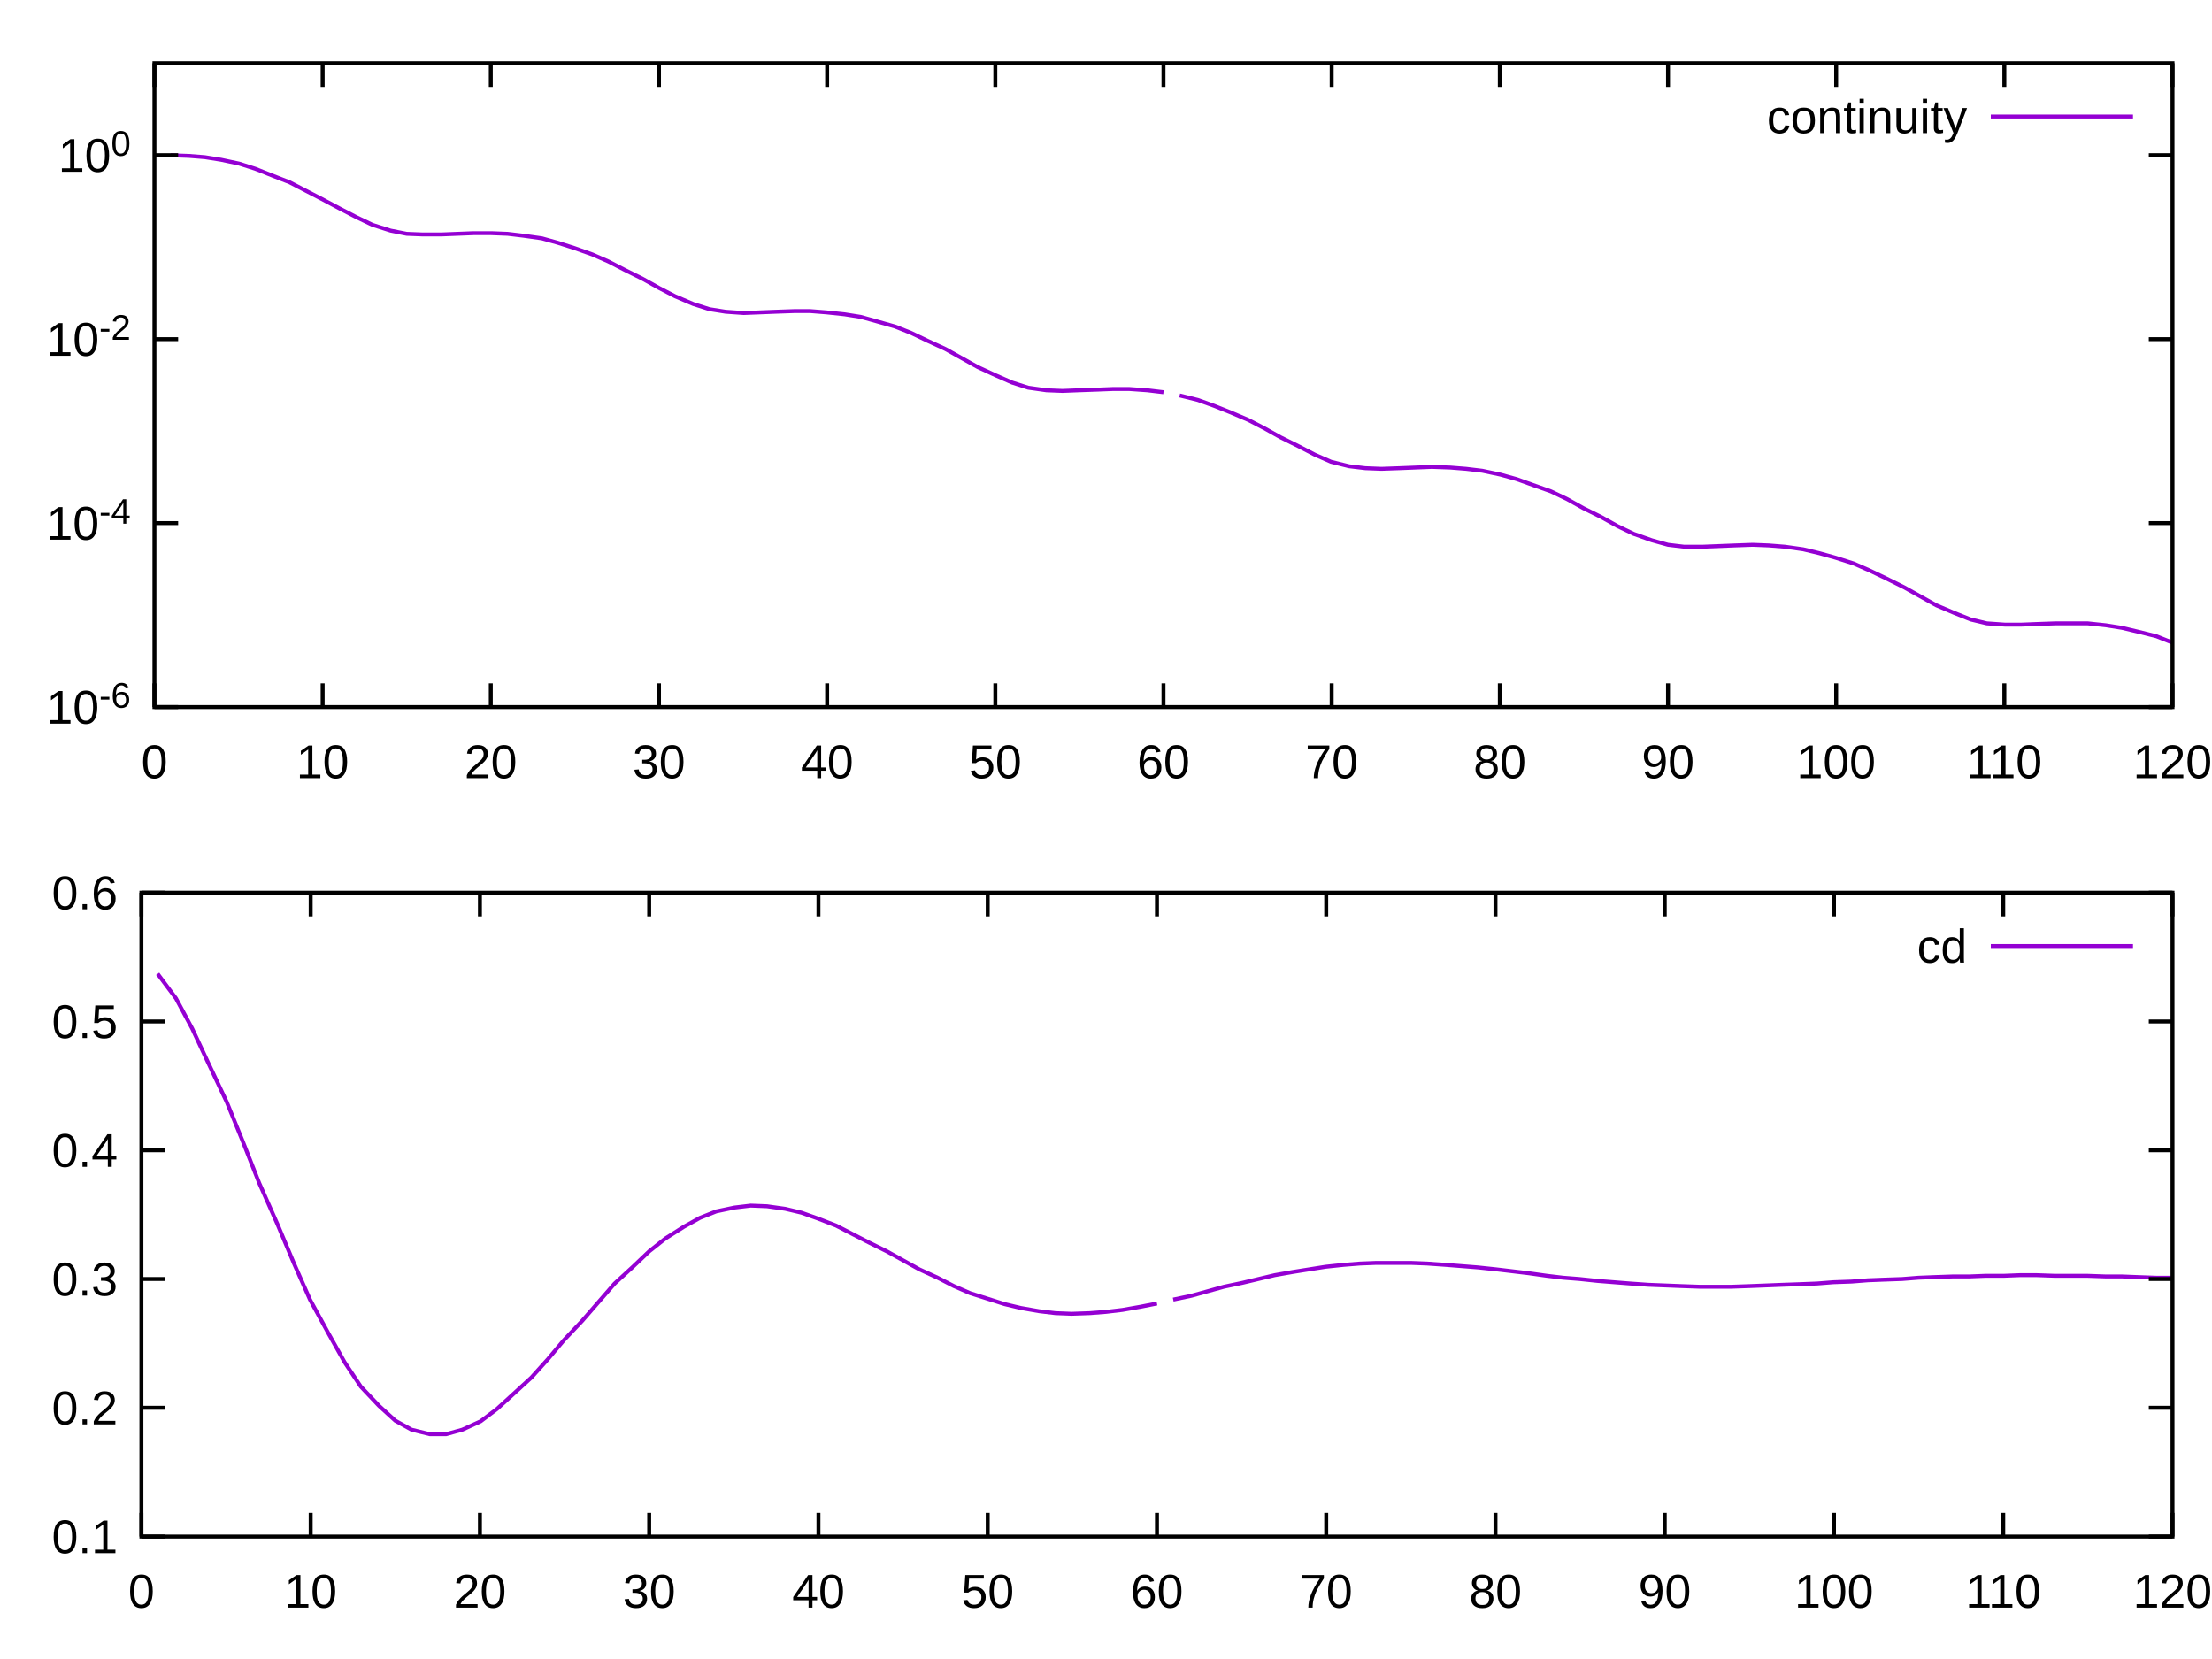
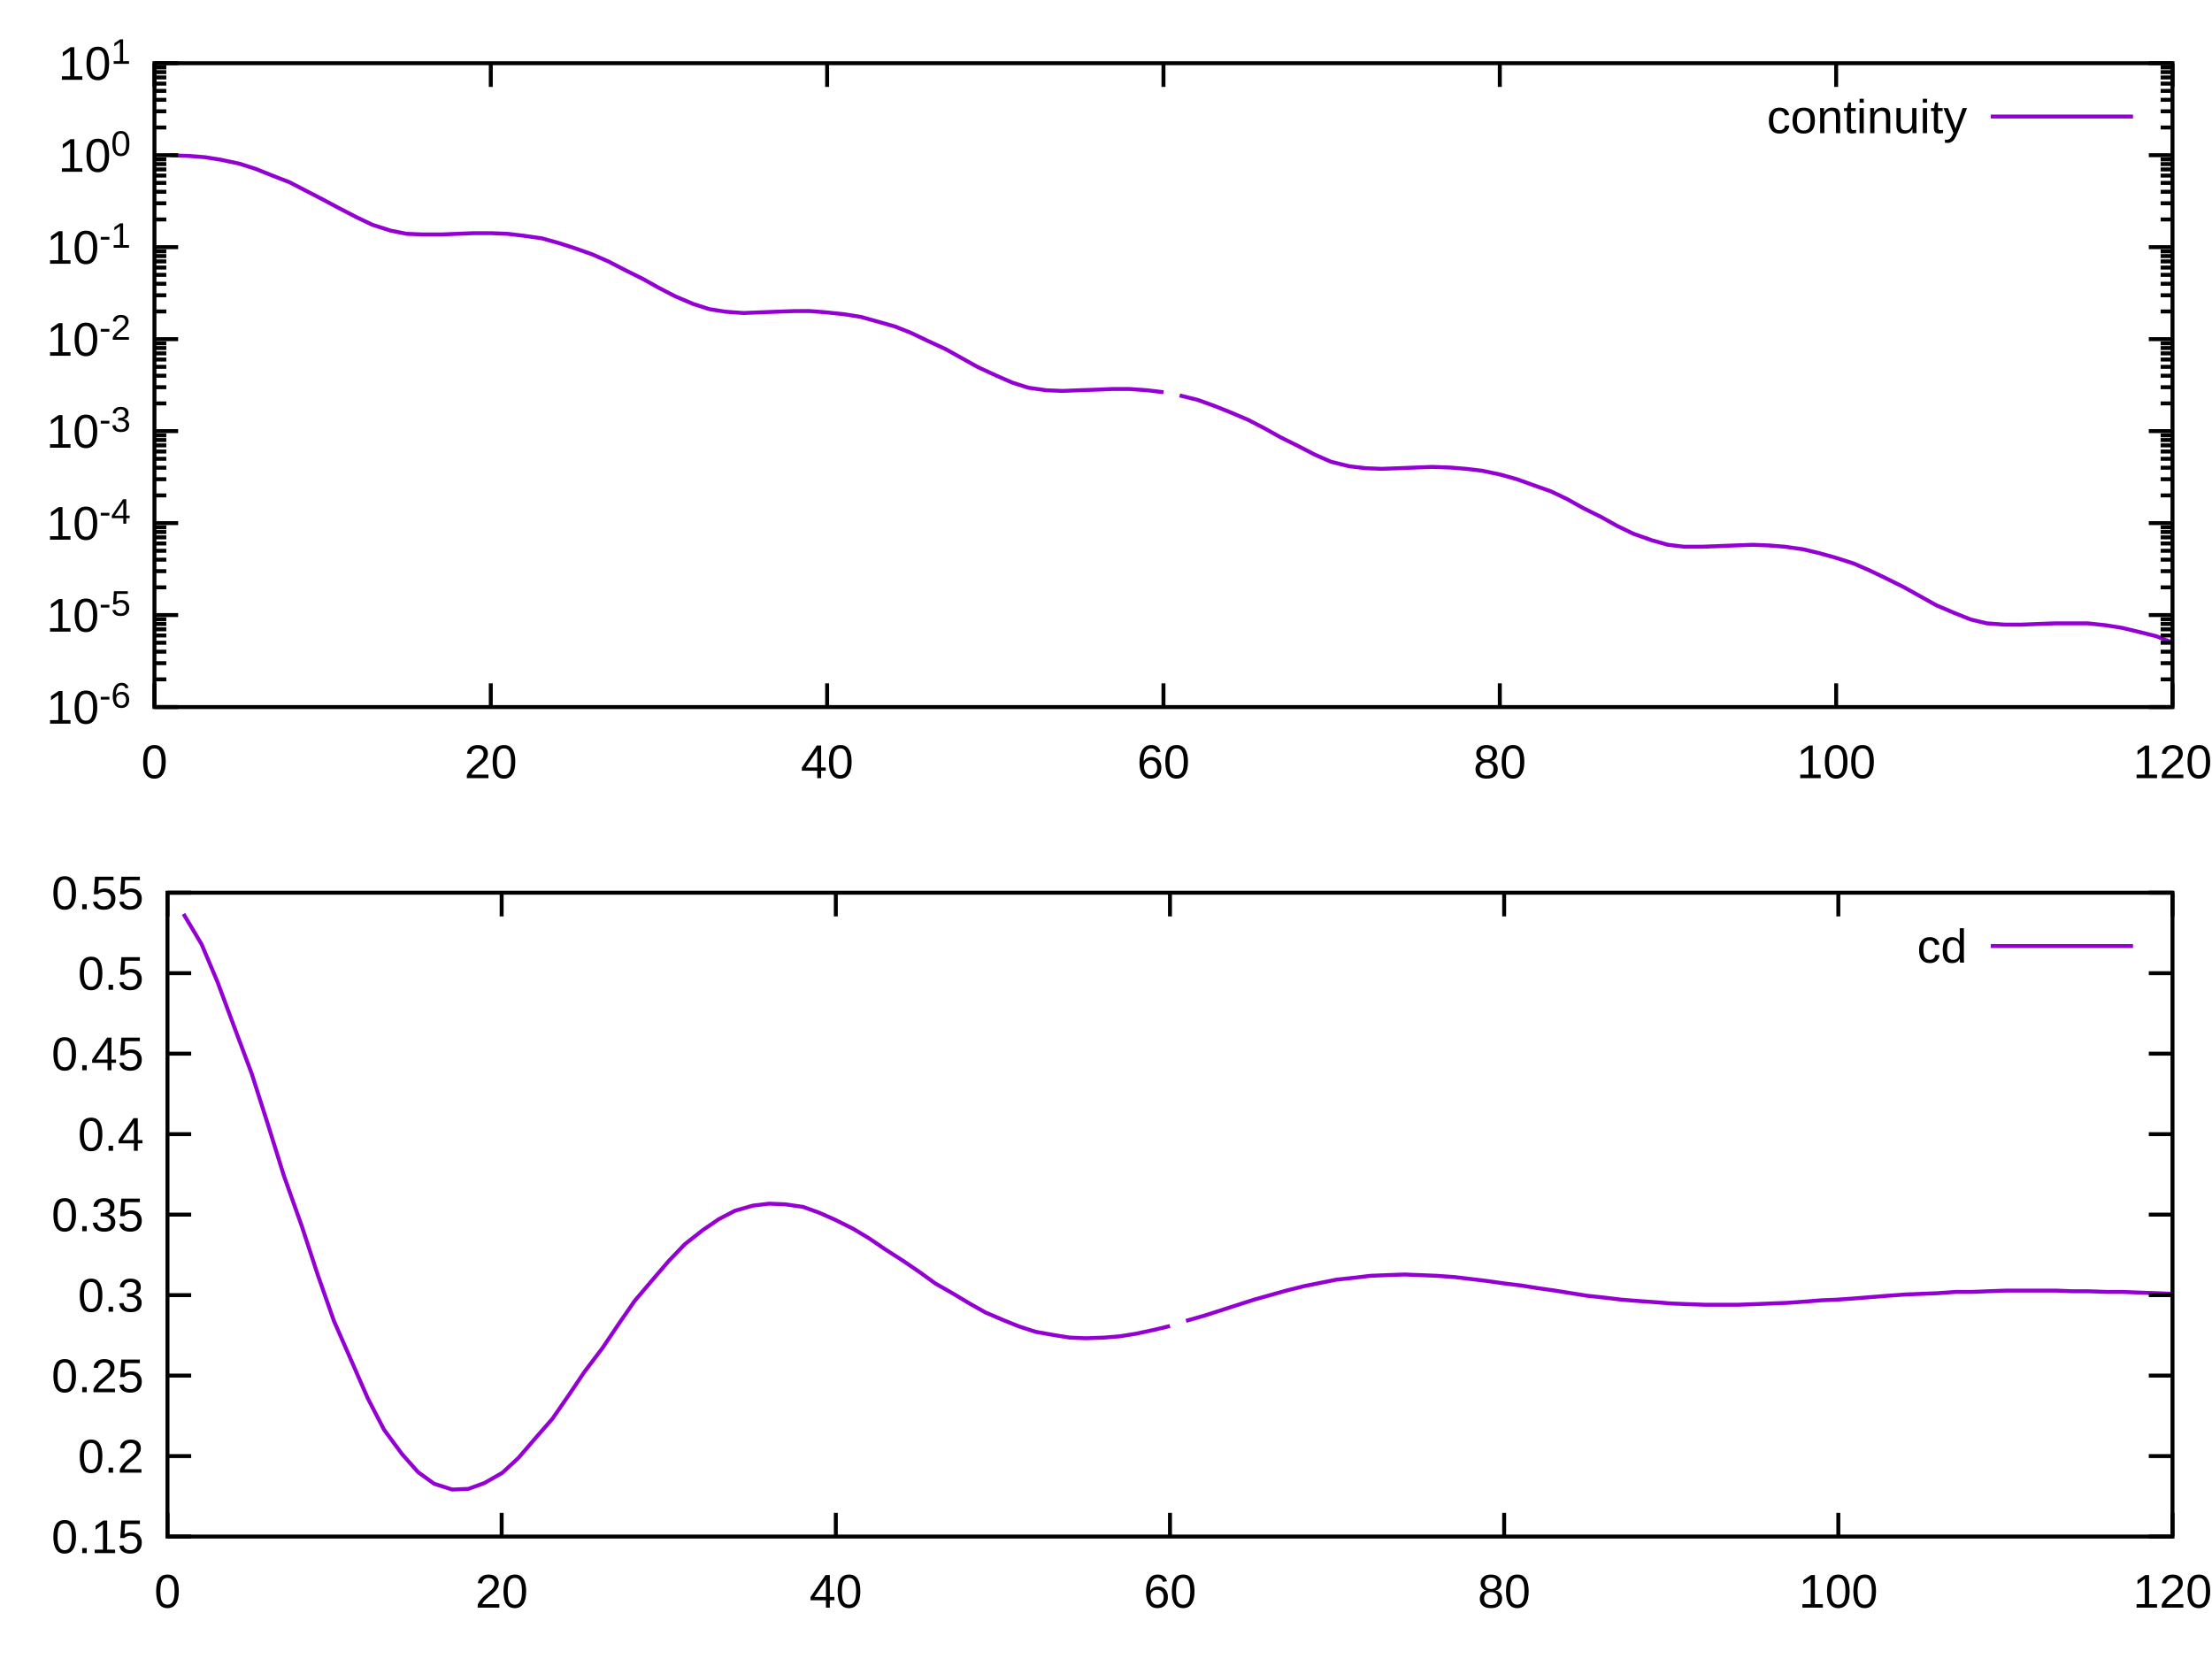
<svg xmlns="http://www.w3.org/2000/svg" width="560" height="420" viewBox="0 0 560 420" font-family="Arial,Helvetica,sans-serif" font-size="12">
  <rect x="0" y="0" width="560" height="420" fill="white" stroke="none" stroke-width="0" />
  <g class="fs-axes" data-area="39.1 550 16 179" data-x="0 1.2e2" data-y="1e-6 1e1" data-log="0 1" data-grid="0" data-font-size="12">
    <g class="fs-grid" display="none">
      <polyline fill="none" stroke="#a0a0a0" stroke-width="0.5" stroke-dasharray="2,3" points="39.1,179 39.1,16" />
-       <polyline fill="none" stroke="#a0a0a0" stroke-width="0.5" stroke-dasharray="2,3" points="81.68,179 81.68,16" />
      <polyline fill="none" stroke="#a0a0a0" stroke-width="0.5" stroke-dasharray="2,3" points="124.25,179 124.25,16" />
-       <polyline fill="none" stroke="#a0a0a0" stroke-width="0.5" stroke-dasharray="2,3" points="166.83,179 166.83,16" />
      <polyline fill="none" stroke="#a0a0a0" stroke-width="0.5" stroke-dasharray="2,3" points="209.4,179 209.4,16" />
-       <polyline fill="none" stroke="#a0a0a0" stroke-width="0.5" stroke-dasharray="2,3" points="251.98,179 251.98,16" />
      <polyline fill="none" stroke="#a0a0a0" stroke-width="0.5" stroke-dasharray="2,3" points="294.55,179 294.55,16" />
-       <polyline fill="none" stroke="#a0a0a0" stroke-width="0.5" stroke-dasharray="2,3" points="337.13,179 337.13,16" />
      <polyline fill="none" stroke="#a0a0a0" stroke-width="0.5" stroke-dasharray="2,3" points="379.7,179 379.7,16" />
-       <polyline fill="none" stroke="#a0a0a0" stroke-width="0.5" stroke-dasharray="2,3" points="422.28,179 422.28,16" />
      <polyline fill="none" stroke="#a0a0a0" stroke-width="0.5" stroke-dasharray="2,3" points="464.85,179 464.85,16" />
-       <polyline fill="none" stroke="#a0a0a0" stroke-width="0.5" stroke-dasharray="2,3" points="507.43,179 507.43,16" />
      <polyline fill="none" stroke="#a0a0a0" stroke-width="0.5" stroke-dasharray="2,3" points="550,179 550,16" />
      <polyline fill="none" stroke="#a0a0a0" stroke-width="0.5" stroke-dasharray="2,3" points="39.1,179 550,179" />
+       <polyline fill="none" stroke="#a0a0a0" stroke-width="0.5" stroke-dasharray="2,3" points="39.1,155.71 550,155.71" />
      <polyline fill="none" stroke="#a0a0a0" stroke-width="0.5" stroke-dasharray="2,3" points="39.1,132.43 550,132.43" />
+       <polyline fill="none" stroke="#a0a0a0" stroke-width="0.5" stroke-dasharray="2,3" points="39.1,109.14 550,109.14" />
      <polyline fill="none" stroke="#a0a0a0" stroke-width="0.5" stroke-dasharray="2,3" points="39.1,85.86 550,85.86" />
+       <polyline fill="none" stroke="#a0a0a0" stroke-width="0.5" stroke-dasharray="2,3" points="39.1,62.57 550,62.57" />
      <polyline fill="none" stroke="#a0a0a0" stroke-width="0.5" stroke-dasharray="2,3" points="39.1,39.29 550,39.29" />
+       <polyline fill="none" stroke="#a0a0a0" stroke-width="0.5" stroke-dasharray="2,3" points="39.1,16 550,16" />
    </g>
    <svg class="fs-plot" x="39.1" y="16" width="510.9" height="163" viewBox="0 0 1 1" preserveAspectRatio="none" overflow="hidden">
      <g class="fs-series" data-series="1">
        <polyline fill="none" stroke="#9400d3" stroke-width="1" stroke-linejoin="round" vector-effect="non-scaling-stroke" points="0.008,0.143 0.017,0.144 0.025,0.146 0.033,0.15 0.042,0.156 0.05,0.164 0.058,0.174 0.067,0.185 0.075,0.198 0.083,0.211 0.092,0.226 0.1,0.239 0.108,0.251 0.117,0.26 0.125,0.265 0.133,0.266 0.142,0.266 0.15,0.265 0.158,0.264 0.167,0.264 0.175,0.265 0.183,0.268 0.192,0.272 0.2,0.279 0.208,0.287 0.217,0.297 0.225,0.308 0.233,0.321 0.242,0.335 0.25,0.349 0.258,0.362 0.267,0.374 0.275,0.382 0.283,0.386 0.292,0.388 0.3,0.387 0.308,0.386 0.317,0.385 0.325,0.385 0.333,0.387 0.342,0.39 0.35,0.394 0.358,0.401 0.367,0.409 0.375,0.419 0.383,0.431 0.392,0.444 0.4,0.458 0.408,0.472 0.417,0.485 0.425,0.496 0.433,0.504 0.442,0.508 0.45,0.509 0.458,0.508 0.467,0.507 0.475,0.506 0.483,0.506 0.492,0.508 0.5,0.511" />
        <polyline fill="none" stroke="#9400d3" stroke-width="1" stroke-linejoin="round" vector-effect="non-scaling-stroke" points="0.508,0.516 0.517,0.523 0.525,0.532 0.533,0.542 0.542,0.554 0.55,0.567 0.558,0.581 0.567,0.595 0.575,0.608 0.583,0.619 0.592,0.626 0.6,0.629 0.608,0.63 0.617,0.629 0.625,0.628 0.633,0.627 0.642,0.628 0.65,0.63 0.658,0.633 0.667,0.639 0.675,0.646 0.683,0.655 0.692,0.665 0.7,0.677 0.708,0.691 0.717,0.705 0.725,0.719 0.733,0.731 0.742,0.741 0.75,0.748 0.758,0.751 0.767,0.751 0.775,0.75 0.783,0.749 0.792,0.748 0.8,0.749 0.808,0.751 0.817,0.755 0.825,0.761 0.833,0.768 0.842,0.777 0.85,0.788 0.858,0.8 0.867,0.814 0.875,0.828 0.883,0.842 0.892,0.854 0.9,0.864 0.908,0.87 0.917,0.872 0.925,0.872 0.933,0.871 0.942,0.87 0.95,0.87 0.958,0.87 0.967,0.873 0.975,0.877 0.983,0.883 0.992,0.89 1,0.9" />
      </g>
    </svg>
    <rect x="39.1" y="16" width="510.9" height="163" fill="none" stroke="black" stroke-width="1" />
    <g class="fs-xticks">
      <polyline fill="none" stroke="black" stroke-width="1" points="39.1,179 39.1,173" />
      <polyline fill="none" stroke="black" stroke-width="1" points="39.1,16 39.1,22" />
      <text x="39.1" y="197" text-anchor="middle">0</text>
-       <polyline fill="none" stroke="black" stroke-width="1" points="81.68,179 81.68,173" />
-       <polyline fill="none" stroke="black" stroke-width="1" points="81.68,16 81.68,22" />
-       <text x="81.68" y="197" text-anchor="middle">10</text>
      <polyline fill="none" stroke="black" stroke-width="1" points="124.25,179 124.25,173" />
      <polyline fill="none" stroke="black" stroke-width="1" points="124.25,16 124.25,22" />
      <text x="124.25" y="197" text-anchor="middle">20</text>
-       <polyline fill="none" stroke="black" stroke-width="1" points="166.83,179 166.83,173" />
-       <polyline fill="none" stroke="black" stroke-width="1" points="166.83,16 166.83,22" />
-       <text x="166.83" y="197" text-anchor="middle">30</text>
      <polyline fill="none" stroke="black" stroke-width="1" points="209.4,179 209.4,173" />
      <polyline fill="none" stroke="black" stroke-width="1" points="209.4,16 209.4,22" />
      <text x="209.4" y="197" text-anchor="middle">40</text>
-       <polyline fill="none" stroke="black" stroke-width="1" points="251.98,179 251.98,173" />
-       <polyline fill="none" stroke="black" stroke-width="1" points="251.98,16 251.98,22" />
-       <text x="251.98" y="197" text-anchor="middle">50</text>
      <polyline fill="none" stroke="black" stroke-width="1" points="294.55,179 294.55,173" />
      <polyline fill="none" stroke="black" stroke-width="1" points="294.55,16 294.55,22" />
      <text x="294.55" y="197" text-anchor="middle">60</text>
-       <polyline fill="none" stroke="black" stroke-width="1" points="337.13,179 337.13,173" />
-       <polyline fill="none" stroke="black" stroke-width="1" points="337.13,16 337.13,22" />
-       <text x="337.13" y="197" text-anchor="middle">70</text>
      <polyline fill="none" stroke="black" stroke-width="1" points="379.7,179 379.7,173" />
      <polyline fill="none" stroke="black" stroke-width="1" points="379.7,16 379.7,22" />
      <text x="379.7" y="197" text-anchor="middle">80</text>
-       <polyline fill="none" stroke="black" stroke-width="1" points="422.28,179 422.28,173" />
-       <polyline fill="none" stroke="black" stroke-width="1" points="422.28,16 422.28,22" />
-       <text x="422.28" y="197" text-anchor="middle">90</text>
      <polyline fill="none" stroke="black" stroke-width="1" points="464.85,179 464.85,173" />
      <polyline fill="none" stroke="black" stroke-width="1" points="464.85,16 464.85,22" />
      <text x="464.85" y="197" text-anchor="middle">100</text>
-       <polyline fill="none" stroke="black" stroke-width="1" points="507.43,179 507.43,173" />
-       <polyline fill="none" stroke="black" stroke-width="1" points="507.43,16 507.43,22" />
-       <text x="507.43" y="197" text-anchor="middle">110</text>
      <polyline fill="none" stroke="black" stroke-width="1" points="550,179 550,173" />
      <polyline fill="none" stroke="black" stroke-width="1" points="550,16 550,22" />
      <text x="550" y="197" text-anchor="middle">120</text>
    </g>
    <g class="fs-yticks">
      <polyline fill="none" stroke="black" stroke-width="1" points="39.1,179 45.1,179" />
      <polyline fill="none" stroke="black" stroke-width="1" points="550,179 544,179" />
      <text x="33.1" y="183.2" text-anchor="end">10<tspan dy="-0.45em" font-size="0.75em">-6</tspan>
      </text>
+       <polyline fill="none" stroke="black" stroke-width="1" points="39.1,155.71 45.1,155.71" />
+       <polyline fill="none" stroke="black" stroke-width="1" points="550,155.71 544,155.71" />
+       <text x="33.1" y="159.91" text-anchor="end">10<tspan dy="-0.45em" font-size="0.75em">-5</tspan>
+       </text>
      <polyline fill="none" stroke="black" stroke-width="1" points="39.1,132.43 45.1,132.43" />
      <polyline fill="none" stroke="black" stroke-width="1" points="550,132.43 544,132.43" />
      <text x="33.1" y="136.63" text-anchor="end">10<tspan dy="-0.45em" font-size="0.75em">-4</tspan>
      </text>
+       <polyline fill="none" stroke="black" stroke-width="1" points="39.1,109.14 45.1,109.14" />
+       <polyline fill="none" stroke="black" stroke-width="1" points="550,109.14 544,109.14" />
+       <text x="33.1" y="113.34" text-anchor="end">10<tspan dy="-0.45em" font-size="0.75em">-3</tspan>
+       </text>
      <polyline fill="none" stroke="black" stroke-width="1" points="39.1,85.86 45.1,85.86" />
      <polyline fill="none" stroke="black" stroke-width="1" points="550,85.86 544,85.86" />
      <text x="33.1" y="90.06" text-anchor="end">10<tspan dy="-0.45em" font-size="0.75em">-2</tspan>
      </text>
+       <polyline fill="none" stroke="black" stroke-width="1" points="39.1,62.57 45.1,62.57" />
+       <polyline fill="none" stroke="black" stroke-width="1" points="550,62.57 544,62.57" />
+       <text x="33.1" y="66.77" text-anchor="end">10<tspan dy="-0.45em" font-size="0.75em">-1</tspan>
+       </text>
      <polyline fill="none" stroke="black" stroke-width="1" points="39.1,39.29 45.1,39.29" />
      <polyline fill="none" stroke="black" stroke-width="1" points="550,39.29 544,39.29" />
      <text x="33.1" y="43.49" text-anchor="end">10<tspan dy="-0.45em" font-size="0.75em">0</tspan>
      </text>
+       <polyline fill="none" stroke="black" stroke-width="1" points="39.1,16 45.1,16" />
+       <polyline fill="none" stroke="black" stroke-width="1" points="550,16 544,16" />
+       <text x="33.1" y="20.2" text-anchor="end">10<tspan dy="-0.45em" font-size="0.75em">1</tspan>
+       </text>
+       <polyline fill="none" stroke="black" stroke-width="1" points="39.1,171.99 42.1,171.99" />
+       <polyline fill="none" stroke="black" stroke-width="1" points="550,171.99 547,171.99" />
+       <polyline fill="none" stroke="black" stroke-width="1" points="39.1,167.89 42.1,167.89" />
+       <polyline fill="none" stroke="black" stroke-width="1" points="550,167.89 547,167.89" />
+       <polyline fill="none" stroke="black" stroke-width="1" points="39.1,164.98 42.1,164.98" />
+       <polyline fill="none" stroke="black" stroke-width="1" points="550,164.98 547,164.98" />
+       <polyline fill="none" stroke="black" stroke-width="1" points="39.1,162.72 42.1,162.72" />
+       <polyline fill="none" stroke="black" stroke-width="1" points="550,162.72 547,162.72" />
+       <polyline fill="none" stroke="black" stroke-width="1" points="39.1,160.88 42.1,160.88" />
+       <polyline fill="none" stroke="black" stroke-width="1" points="550,160.88 547,160.88" />
+       <polyline fill="none" stroke="black" stroke-width="1" points="39.1,159.32 42.1,159.32" />
+       <polyline fill="none" stroke="black" stroke-width="1" points="550,159.32 547,159.32" />
+       <polyline fill="none" stroke="black" stroke-width="1" points="39.1,157.97 42.1,157.97" />
+       <polyline fill="none" stroke="black" stroke-width="1" points="550,157.97 547,157.97" />
+       <polyline fill="none" stroke="black" stroke-width="1" points="39.1,156.78 42.1,156.78" />
+       <polyline fill="none" stroke="black" stroke-width="1" points="550,156.78 547,156.78" />
+       <polyline fill="none" stroke="black" stroke-width="1" points="39.1,148.7 42.1,148.7" />
+       <polyline fill="none" stroke="black" stroke-width="1" points="550,148.7 547,148.7" />
+       <polyline fill="none" stroke="black" stroke-width="1" points="39.1,144.6 42.1,144.6" />
+       <polyline fill="none" stroke="black" stroke-width="1" points="550,144.6 547,144.6" />
+       <polyline fill="none" stroke="black" stroke-width="1" points="39.1,141.69 42.1,141.69" />
+       <polyline fill="none" stroke="black" stroke-width="1" points="550,141.69 547,141.69" />
+       <polyline fill="none" stroke="black" stroke-width="1" points="39.1,139.44 42.1,139.44" />
+       <polyline fill="none" stroke="black" stroke-width="1" points="550,139.44 547,139.44" />
+       <polyline fill="none" stroke="black" stroke-width="1" points="39.1,137.59 42.1,137.59" />
+       <polyline fill="none" stroke="black" stroke-width="1" points="550,137.59 547,137.59" />
+       <polyline fill="none" stroke="black" stroke-width="1" points="39.1,136.04 42.1,136.04" />
+       <polyline fill="none" stroke="black" stroke-width="1" points="550,136.04 547,136.04" />
+       <polyline fill="none" stroke="black" stroke-width="1" points="39.1,134.69 42.1,134.69" />
+       <polyline fill="none" stroke="black" stroke-width="1" points="550,134.69 547,134.69" />
+       <polyline fill="none" stroke="black" stroke-width="1" points="39.1,133.49 42.1,133.49" />
+       <polyline fill="none" stroke="black" stroke-width="1" points="550,133.49 547,133.49" />
+       <polyline fill="none" stroke="black" stroke-width="1" points="39.1,125.42 42.1,125.42" />
+       <polyline fill="none" stroke="black" stroke-width="1" points="550,125.42 547,125.42" />
+       <polyline fill="none" stroke="black" stroke-width="1" points="39.1,121.32 42.1,121.32" />
+       <polyline fill="none" stroke="black" stroke-width="1" points="550,121.32 547,121.32" />
+       <polyline fill="none" stroke="black" stroke-width="1" points="39.1,118.41 42.1,118.41" />
+       <polyline fill="none" stroke="black" stroke-width="1" points="550,118.41 547,118.41" />
+       <polyline fill="none" stroke="black" stroke-width="1" points="39.1,116.15 42.1,116.15" />
+       <polyline fill="none" stroke="black" stroke-width="1" points="550,116.15 547,116.15" />
+       <polyline fill="none" stroke="black" stroke-width="1" points="39.1,114.31 42.1,114.31" />
+       <polyline fill="none" stroke="black" stroke-width="1" points="550,114.31 547,114.31" />
+       <polyline fill="none" stroke="black" stroke-width="1" points="39.1,112.75 42.1,112.75" />
+       <polyline fill="none" stroke="black" stroke-width="1" points="550,112.75 547,112.75" />
+       <polyline fill="none" stroke="black" stroke-width="1" points="39.1,111.4 42.1,111.4" />
+       <polyline fill="none" stroke="black" stroke-width="1" points="550,111.4 547,111.4" />
+       <polyline fill="none" stroke="black" stroke-width="1" points="39.1,110.21 42.1,110.21" />
+       <polyline fill="none" stroke="black" stroke-width="1" points="550,110.21 547,110.21" />
+       <polyline fill="none" stroke="black" stroke-width="1" points="39.1,102.13 42.1,102.13" />
+       <polyline fill="none" stroke="black" stroke-width="1" points="550,102.13 547,102.13" />
+       <polyline fill="none" stroke="black" stroke-width="1" points="39.1,98.03 42.1,98.03" />
+       <polyline fill="none" stroke="black" stroke-width="1" points="550,98.03 547,98.03" />
+       <polyline fill="none" stroke="black" stroke-width="1" points="39.1,95.12 42.1,95.12" />
+       <polyline fill="none" stroke="black" stroke-width="1" points="550,95.12 547,95.12" />
+       <polyline fill="none" stroke="black" stroke-width="1" points="39.1,92.87 42.1,92.87" />
+       <polyline fill="none" stroke="black" stroke-width="1" points="550,92.87 547,92.87" />
+       <polyline fill="none" stroke="black" stroke-width="1" points="39.1,91.02 42.1,91.02" />
+       <polyline fill="none" stroke="black" stroke-width="1" points="550,91.02 547,91.02" />
+       <polyline fill="none" stroke="black" stroke-width="1" points="39.1,89.46 42.1,89.46" />
+       <polyline fill="none" stroke="black" stroke-width="1" points="550,89.46 547,89.46" />
+       <polyline fill="none" stroke="black" stroke-width="1" points="39.1,88.11 42.1,88.11" />
+       <polyline fill="none" stroke="black" stroke-width="1" points="550,88.11 547,88.11" />
+       <polyline fill="none" stroke="black" stroke-width="1" points="39.1,86.92 42.1,86.92" />
+       <polyline fill="none" stroke="black" stroke-width="1" points="550,86.92 547,86.92" />
+       <polyline fill="none" stroke="black" stroke-width="1" points="39.1,78.85 42.1,78.85" />
+       <polyline fill="none" stroke="black" stroke-width="1" points="550,78.85 547,78.85" />
+       <polyline fill="none" stroke="black" stroke-width="1" points="39.1,74.75 42.1,74.75" />
+       <polyline fill="none" stroke="black" stroke-width="1" points="550,74.75 547,74.75" />
+       <polyline fill="none" stroke="black" stroke-width="1" points="39.1,71.84 42.1,71.84" />
+       <polyline fill="none" stroke="black" stroke-width="1" points="550,71.84 547,71.84" />
+       <polyline fill="none" stroke="black" stroke-width="1" points="39.1,69.58 42.1,69.58" />
+       <polyline fill="none" stroke="black" stroke-width="1" points="550,69.58 547,69.58" />
+       <polyline fill="none" stroke="black" stroke-width="1" points="39.1,67.74 42.1,67.74" />
+       <polyline fill="none" stroke="black" stroke-width="1" points="550,67.74 547,67.74" />
+       <polyline fill="none" stroke="black" stroke-width="1" points="39.1,66.18 42.1,66.18" />
+       <polyline fill="none" stroke="black" stroke-width="1" points="550,66.18 547,66.18" />
+       <polyline fill="none" stroke="black" stroke-width="1" points="39.1,64.83 42.1,64.83" />
+       <polyline fill="none" stroke="black" stroke-width="1" points="550,64.83 547,64.83" />
+       <polyline fill="none" stroke="black" stroke-width="1" points="39.1,63.64 42.1,63.64" />
+       <polyline fill="none" stroke="black" stroke-width="1" points="550,63.64 547,63.64" />
+       <polyline fill="none" stroke="black" stroke-width="1" points="39.1,55.56 42.1,55.56" />
+       <polyline fill="none" stroke="black" stroke-width="1" points="550,55.56 547,55.56" />
+       <polyline fill="none" stroke="black" stroke-width="1" points="39.1,51.46 42.1,51.46" />
+       <polyline fill="none" stroke="black" stroke-width="1" points="550,51.46 547,51.46" />
+       <polyline fill="none" stroke="black" stroke-width="1" points="39.1,48.55 42.1,48.55" />
+       <polyline fill="none" stroke="black" stroke-width="1" points="550,48.55 547,48.55" />
+       <polyline fill="none" stroke="black" stroke-width="1" points="39.1,46.3 42.1,46.3" />
+       <polyline fill="none" stroke="black" stroke-width="1" points="550,46.3 547,46.3" />
+       <polyline fill="none" stroke="black" stroke-width="1" points="39.1,44.45 42.1,44.45" />
+       <polyline fill="none" stroke="black" stroke-width="1" points="550,44.45 547,44.45" />
+       <polyline fill="none" stroke="black" stroke-width="1" points="39.1,42.89 42.1,42.89" />
+       <polyline fill="none" stroke="black" stroke-width="1" points="550,42.89 547,42.89" />
+       <polyline fill="none" stroke="black" stroke-width="1" points="39.1,41.54 42.1,41.54" />
+       <polyline fill="none" stroke="black" stroke-width="1" points="550,41.54 547,41.54" />
+       <polyline fill="none" stroke="black" stroke-width="1" points="39.1,40.35 42.1,40.35" />
+       <polyline fill="none" stroke="black" stroke-width="1" points="550,40.35 547,40.35" />
+       <polyline fill="none" stroke="black" stroke-width="1" points="39.1,32.28 42.1,32.28" />
+       <polyline fill="none" stroke="black" stroke-width="1" points="550,32.28 547,32.28" />
+       <polyline fill="none" stroke="black" stroke-width="1" points="39.1,28.18 42.1,28.18" />
+       <polyline fill="none" stroke="black" stroke-width="1" points="550,28.18 547,28.18" />
+       <polyline fill="none" stroke="black" stroke-width="1" points="39.1,25.27 42.1,25.27" />
+       <polyline fill="none" stroke="black" stroke-width="1" points="550,25.27 547,25.27" />
+       <polyline fill="none" stroke="black" stroke-width="1" points="39.1,23.01 42.1,23.01" />
+       <polyline fill="none" stroke="black" stroke-width="1" points="550,23.01 547,23.01" />
+       <polyline fill="none" stroke="black" stroke-width="1" points="39.1,21.17 42.1,21.17" />
+       <polyline fill="none" stroke="black" stroke-width="1" points="550,21.17 547,21.17" />
+       <polyline fill="none" stroke="black" stroke-width="1" points="39.1,19.61 42.1,19.61" />
+       <polyline fill="none" stroke="black" stroke-width="1" points="550,19.61 547,19.61" />
+       <polyline fill="none" stroke="black" stroke-width="1" points="39.1,18.26 42.1,18.26" />
+       <polyline fill="none" stroke="black" stroke-width="1" points="550,18.26 547,18.26" />
+       <polyline fill="none" stroke="black" stroke-width="1" points="39.1,17.07 42.1,17.07" />
+       <polyline fill="none" stroke="black" stroke-width="1" points="550,17.07 547,17.07" />
    </g>
    <g class="fs-key-entry" data-series="1">
      <polyline fill="none" stroke="#9400d3" stroke-width="1" points="504,29.5 540,29.5" />
      <text x="498" y="33.7" text-anchor="end">continuity</text>
    </g>
  </g>
-   <g class="fs-axes" data-area="35.8 550 226 389" data-x="0 1.2e2" data-y="1e-1 6e-1" data-log="0 0" data-grid="0" data-font-size="12">
+   <g class="fs-axes" data-area="42.4 550 226 389" data-x="0 1.2e2" data-y="1.5e-1 5.5e-1" data-log="0 0" data-grid="0" data-font-size="12">
    <g class="fs-grid" display="none">
-       <polyline fill="none" stroke="#a0a0a0" stroke-width="0.5" stroke-dasharray="2,3" points="35.8,389 35.8,226" />
-       <polyline fill="none" stroke="#a0a0a0" stroke-width="0.5" stroke-dasharray="2,3" points="78.65,389 78.65,226" />
-       <polyline fill="none" stroke="#a0a0a0" stroke-width="0.5" stroke-dasharray="2,3" points="121.5,389 121.5,226" />
-       <polyline fill="none" stroke="#a0a0a0" stroke-width="0.5" stroke-dasharray="2,3" points="164.35,389 164.35,226" />
-       <polyline fill="none" stroke="#a0a0a0" stroke-width="0.5" stroke-dasharray="2,3" points="207.2,389 207.2,226" />
-       <polyline fill="none" stroke="#a0a0a0" stroke-width="0.5" stroke-dasharray="2,3" points="250.05,389 250.05,226" />
-       <polyline fill="none" stroke="#a0a0a0" stroke-width="0.5" stroke-dasharray="2,3" points="292.9,389 292.9,226" />
-       <polyline fill="none" stroke="#a0a0a0" stroke-width="0.5" stroke-dasharray="2,3" points="335.75,389 335.75,226" />
-       <polyline fill="none" stroke="#a0a0a0" stroke-width="0.5" stroke-dasharray="2,3" points="378.6,389 378.6,226" />
-       <polyline fill="none" stroke="#a0a0a0" stroke-width="0.5" stroke-dasharray="2,3" points="421.45,389 421.45,226" />
-       <polyline fill="none" stroke="#a0a0a0" stroke-width="0.5" stroke-dasharray="2,3" points="464.3,389 464.3,226" />
-       <polyline fill="none" stroke="#a0a0a0" stroke-width="0.5" stroke-dasharray="2,3" points="507.15,389 507.15,226" />
+       <polyline fill="none" stroke="#a0a0a0" stroke-width="0.5" stroke-dasharray="2,3" points="42.4,389 42.4,226" />
+       <polyline fill="none" stroke="#a0a0a0" stroke-width="0.5" stroke-dasharray="2,3" points="127,389 127,226" />
+       <polyline fill="none" stroke="#a0a0a0" stroke-width="0.5" stroke-dasharray="2,3" points="211.6,389 211.6,226" />
+       <polyline fill="none" stroke="#a0a0a0" stroke-width="0.5" stroke-dasharray="2,3" points="296.2,389 296.2,226" />
+       <polyline fill="none" stroke="#a0a0a0" stroke-width="0.5" stroke-dasharray="2,3" points="380.8,389 380.8,226" />
+       <polyline fill="none" stroke="#a0a0a0" stroke-width="0.5" stroke-dasharray="2,3" points="465.4,389 465.4,226" />
      <polyline fill="none" stroke="#a0a0a0" stroke-width="0.5" stroke-dasharray="2,3" points="550,389 550,226" />
-       <polyline fill="none" stroke="#a0a0a0" stroke-width="0.5" stroke-dasharray="2,3" points="35.8,389 550,389" />
-       <polyline fill="none" stroke="#a0a0a0" stroke-width="0.5" stroke-dasharray="2,3" points="35.8,356.4 550,356.4" />
-       <polyline fill="none" stroke="#a0a0a0" stroke-width="0.5" stroke-dasharray="2,3" points="35.8,323.8 550,323.8" />
-       <polyline fill="none" stroke="#a0a0a0" stroke-width="0.5" stroke-dasharray="2,3" points="35.8,291.2 550,291.2" />
-       <polyline fill="none" stroke="#a0a0a0" stroke-width="0.5" stroke-dasharray="2,3" points="35.8,258.6 550,258.6" />
-       <polyline fill="none" stroke="#a0a0a0" stroke-width="0.5" stroke-dasharray="2,3" points="35.8,226 550,226" />
-     </g>
-     <svg class="fs-plot" x="35.8" y="226" width="514.2" height="163" viewBox="0 0 1 1" preserveAspectRatio="none" overflow="hidden">
+       <polyline fill="none" stroke="#a0a0a0" stroke-width="0.5" stroke-dasharray="2,3" points="42.4,389 550,389" />
+       <polyline fill="none" stroke="#a0a0a0" stroke-width="0.5" stroke-dasharray="2,3" points="42.4,368.63 550,368.63" />
+       <polyline fill="none" stroke="#a0a0a0" stroke-width="0.5" stroke-dasharray="2,3" points="42.4,348.25 550,348.25" />
+       <polyline fill="none" stroke="#a0a0a0" stroke-width="0.5" stroke-dasharray="2,3" points="42.4,327.88 550,327.88" />
+       <polyline fill="none" stroke="#a0a0a0" stroke-width="0.5" stroke-dasharray="2,3" points="42.4,307.5 550,307.5" />
+       <polyline fill="none" stroke="#a0a0a0" stroke-width="0.5" stroke-dasharray="2,3" points="42.4,287.13 550,287.13" />
+       <polyline fill="none" stroke="#a0a0a0" stroke-width="0.5" stroke-dasharray="2,3" points="42.4,266.75 550,266.75" />
+       <polyline fill="none" stroke="#a0a0a0" stroke-width="0.5" stroke-dasharray="2,3" points="42.4,246.38 550,246.38" />
+       <polyline fill="none" stroke="#a0a0a0" stroke-width="0.5" stroke-dasharray="2,3" points="42.4,226 550,226" />
+     </g>
+     <svg class="fs-plot" x="42.4" y="226" width="507.6" height="163" viewBox="0 0 1 1" preserveAspectRatio="none" overflow="hidden">
      <g class="fs-series" data-series="1">
-         <polyline fill="none" stroke="#9400d3" stroke-width="1" stroke-linejoin="round" vector-effect="non-scaling-stroke" points="0.008,0.126 0.017,0.164 0.025,0.211 0.033,0.265 0.042,0.325 0.05,0.387 0.058,0.451 0.067,0.515 0.075,0.575 0.083,0.632 0.092,0.684 0.1,0.729 0.108,0.767 0.117,0.797 0.125,0.82 0.133,0.834 0.142,0.841 0.15,0.841 0.158,0.834 0.167,0.821 0.175,0.802 0.183,0.779 0.192,0.753 0.2,0.725 0.208,0.695 0.217,0.665 0.225,0.636 0.233,0.607 0.242,0.581 0.25,0.557 0.258,0.537 0.267,0.519 0.275,0.505 0.283,0.495 0.292,0.489 0.3,0.486 0.308,0.487 0.317,0.491 0.325,0.497 0.333,0.506 0.342,0.517 0.35,0.53 0.358,0.543 0.367,0.557 0.375,0.571 0.383,0.585 0.392,0.598 0.4,0.611 0.408,0.622 0.417,0.631 0.425,0.639 0.433,0.645 0.442,0.65 0.45,0.653 0.458,0.654 0.467,0.653 0.475,0.651 0.483,0.648 0.492,0.643 0.5,0.638" />
-         <polyline fill="none" stroke="#9400d3" stroke-width="1" stroke-linejoin="round" vector-effect="non-scaling-stroke" points="0.508,0.632 0.517,0.626 0.525,0.619 0.533,0.612 0.542,0.606 0.55,0.6 0.558,0.594 0.567,0.589 0.575,0.585 0.583,0.581 0.592,0.578 0.6,0.576 0.608,0.575 0.617,0.575 0.625,0.575 0.633,0.576 0.642,0.578 0.65,0.58 0.658,0.582 0.667,0.585 0.675,0.588 0.683,0.591 0.692,0.595 0.7,0.598 0.708,0.6 0.717,0.603 0.725,0.605 0.733,0.607 0.742,0.609 0.75,0.61 0.758,0.611 0.767,0.612 0.775,0.612 0.783,0.612 0.792,0.611 0.8,0.61 0.808,0.609 0.817,0.608 0.825,0.607 0.833,0.605 0.842,0.604 0.85,0.602 0.858,0.601 0.867,0.6 0.875,0.598 0.883,0.597 0.892,0.596 0.9,0.596 0.908,0.595 0.917,0.595 0.925,0.594 0.933,0.594 0.942,0.595 0.95,0.595 0.958,0.595 0.967,0.596 0.975,0.596 0.983,0.597 0.992,0.598 1,0.598" />
+         <polyline fill="none" stroke="#9400d3" stroke-width="1" stroke-linejoin="round" vector-effect="non-scaling-stroke" points="0.008,0.033 0.017,0.08 0.025,0.139 0.033,0.206 0.042,0.281 0.05,0.359 0.058,0.439 0.067,0.518 0.075,0.594 0.083,0.665 0.092,0.729 0.1,0.786 0.108,0.834 0.117,0.872 0.125,0.9 0.133,0.918 0.142,0.927 0.15,0.926 0.158,0.917 0.167,0.901 0.175,0.878 0.183,0.849 0.192,0.817 0.2,0.781 0.208,0.744 0.217,0.707 0.225,0.67 0.233,0.634 0.242,0.601 0.25,0.572 0.258,0.546 0.267,0.524 0.275,0.507 0.283,0.494 0.292,0.486 0.3,0.483 0.308,0.484 0.317,0.488 0.325,0.497 0.333,0.508 0.342,0.522 0.35,0.537 0.358,0.554 0.367,0.572 0.375,0.589 0.383,0.607 0.392,0.623 0.4,0.638 0.408,0.652 0.417,0.664 0.425,0.674 0.433,0.682 0.442,0.687 0.45,0.691 0.458,0.692 0.467,0.691 0.475,0.689 0.483,0.685 0.492,0.679 0.5,0.673" />
+         <polyline fill="none" stroke="#9400d3" stroke-width="1" stroke-linejoin="round" vector-effect="non-scaling-stroke" points="0.508,0.665 0.517,0.657 0.525,0.649 0.533,0.641 0.542,0.632 0.55,0.625 0.558,0.618 0.567,0.611 0.575,0.606 0.583,0.601 0.592,0.598 0.6,0.595 0.608,0.594 0.617,0.593 0.625,0.594 0.633,0.595 0.642,0.597 0.65,0.6 0.658,0.603 0.667,0.607 0.675,0.61 0.683,0.614 0.692,0.618 0.7,0.622 0.708,0.626 0.717,0.629 0.725,0.632 0.733,0.634 0.742,0.636 0.75,0.638 0.758,0.639 0.767,0.64 0.775,0.64 0.783,0.64 0.792,0.639 0.8,0.638 0.808,0.637 0.817,0.635 0.825,0.633 0.833,0.632 0.842,0.63 0.85,0.628 0.858,0.626 0.867,0.624 0.875,0.623 0.883,0.622 0.892,0.62 0.9,0.62 0.908,0.619 0.917,0.618 0.925,0.618 0.933,0.618 0.942,0.618 0.95,0.619 0.958,0.619 0.967,0.62 0.975,0.62 0.983,0.621 0.992,0.622 1,0.623" />
      </g>
    </svg>
-     <rect x="35.8" y="226" width="514.2" height="163" fill="none" stroke="black" stroke-width="1" />
+     <rect x="42.4" y="226" width="507.6" height="163" fill="none" stroke="black" stroke-width="1" />
    <g class="fs-xticks">
-       <polyline fill="none" stroke="black" stroke-width="1" points="35.8,389 35.8,383" />
-       <polyline fill="none" stroke="black" stroke-width="1" points="35.8,226 35.8,232" />
-       <text x="35.8" y="407" text-anchor="middle">0</text>
-       <polyline fill="none" stroke="black" stroke-width="1" points="78.65,389 78.65,383" />
-       <polyline fill="none" stroke="black" stroke-width="1" points="78.65,226 78.65,232" />
-       <text x="78.65" y="407" text-anchor="middle">10</text>
-       <polyline fill="none" stroke="black" stroke-width="1" points="121.5,389 121.5,383" />
-       <polyline fill="none" stroke="black" stroke-width="1" points="121.5,226 121.5,232" />
-       <text x="121.5" y="407" text-anchor="middle">20</text>
-       <polyline fill="none" stroke="black" stroke-width="1" points="164.35,389 164.35,383" />
-       <polyline fill="none" stroke="black" stroke-width="1" points="164.35,226 164.35,232" />
-       <text x="164.35" y="407" text-anchor="middle">30</text>
-       <polyline fill="none" stroke="black" stroke-width="1" points="207.2,389 207.2,383" />
-       <polyline fill="none" stroke="black" stroke-width="1" points="207.2,226 207.2,232" />
-       <text x="207.2" y="407" text-anchor="middle">40</text>
-       <polyline fill="none" stroke="black" stroke-width="1" points="250.05,389 250.05,383" />
-       <polyline fill="none" stroke="black" stroke-width="1" points="250.05,226 250.05,232" />
-       <text x="250.05" y="407" text-anchor="middle">50</text>
-       <polyline fill="none" stroke="black" stroke-width="1" points="292.9,389 292.9,383" />
-       <polyline fill="none" stroke="black" stroke-width="1" points="292.9,226 292.9,232" />
-       <text x="292.9" y="407" text-anchor="middle">60</text>
-       <polyline fill="none" stroke="black" stroke-width="1" points="335.75,389 335.75,383" />
-       <polyline fill="none" stroke="black" stroke-width="1" points="335.75,226 335.75,232" />
-       <text x="335.75" y="407" text-anchor="middle">70</text>
-       <polyline fill="none" stroke="black" stroke-width="1" points="378.6,389 378.6,383" />
-       <polyline fill="none" stroke="black" stroke-width="1" points="378.6,226 378.6,232" />
-       <text x="378.6" y="407" text-anchor="middle">80</text>
-       <polyline fill="none" stroke="black" stroke-width="1" points="421.45,389 421.45,383" />
-       <polyline fill="none" stroke="black" stroke-width="1" points="421.45,226 421.45,232" />
-       <text x="421.45" y="407" text-anchor="middle">90</text>
-       <polyline fill="none" stroke="black" stroke-width="1" points="464.3,389 464.3,383" />
-       <polyline fill="none" stroke="black" stroke-width="1" points="464.3,226 464.3,232" />
-       <text x="464.3" y="407" text-anchor="middle">100</text>
-       <polyline fill="none" stroke="black" stroke-width="1" points="507.15,389 507.15,383" />
-       <polyline fill="none" stroke="black" stroke-width="1" points="507.15,226 507.15,232" />
-       <text x="507.15" y="407" text-anchor="middle">110</text>
+       <polyline fill="none" stroke="black" stroke-width="1" points="42.4,389 42.4,383" />
+       <polyline fill="none" stroke="black" stroke-width="1" points="42.4,226 42.4,232" />
+       <text x="42.4" y="407" text-anchor="middle">0</text>
+       <polyline fill="none" stroke="black" stroke-width="1" points="127,389 127,383" />
+       <polyline fill="none" stroke="black" stroke-width="1" points="127,226 127,232" />
+       <text x="127" y="407" text-anchor="middle">20</text>
+       <polyline fill="none" stroke="black" stroke-width="1" points="211.6,389 211.6,383" />
+       <polyline fill="none" stroke="black" stroke-width="1" points="211.6,226 211.6,232" />
+       <text x="211.6" y="407" text-anchor="middle">40</text>
+       <polyline fill="none" stroke="black" stroke-width="1" points="296.2,389 296.2,383" />
+       <polyline fill="none" stroke="black" stroke-width="1" points="296.2,226 296.2,232" />
+       <text x="296.2" y="407" text-anchor="middle">60</text>
+       <polyline fill="none" stroke="black" stroke-width="1" points="380.8,389 380.8,383" />
+       <polyline fill="none" stroke="black" stroke-width="1" points="380.8,226 380.8,232" />
+       <text x="380.8" y="407" text-anchor="middle">80</text>
+       <polyline fill="none" stroke="black" stroke-width="1" points="465.4,389 465.4,383" />
+       <polyline fill="none" stroke="black" stroke-width="1" points="465.4,226 465.4,232" />
+       <text x="465.4" y="407" text-anchor="middle">100</text>
      <polyline fill="none" stroke="black" stroke-width="1" points="550,389 550,383" />
      <polyline fill="none" stroke="black" stroke-width="1" points="550,226 550,232" />
      <text x="550" y="407" text-anchor="middle">120</text>
    </g>
    <g class="fs-yticks">
-       <polyline fill="none" stroke="black" stroke-width="1" points="35.8,389 41.8,389" />
+       <polyline fill="none" stroke="black" stroke-width="1" points="42.4,389 48.4,389" />
      <polyline fill="none" stroke="black" stroke-width="1" points="550,389 544,389" />
-       <text x="29.8" y="393.2" text-anchor="end">0.1</text>
-       <polyline fill="none" stroke="black" stroke-width="1" points="35.8,356.4 41.8,356.4" />
-       <polyline fill="none" stroke="black" stroke-width="1" points="550,356.4 544,356.4" />
-       <text x="29.8" y="360.6" text-anchor="end">0.2</text>
-       <polyline fill="none" stroke="black" stroke-width="1" points="35.8,323.8 41.8,323.8" />
-       <polyline fill="none" stroke="black" stroke-width="1" points="550,323.8 544,323.8" />
-       <text x="29.8" y="328" text-anchor="end">0.3</text>
-       <polyline fill="none" stroke="black" stroke-width="1" points="35.8,291.2 41.8,291.2" />
-       <polyline fill="none" stroke="black" stroke-width="1" points="550,291.2 544,291.2" />
-       <text x="29.8" y="295.4" text-anchor="end">0.4</text>
-       <polyline fill="none" stroke="black" stroke-width="1" points="35.8,258.6 41.8,258.6" />
-       <polyline fill="none" stroke="black" stroke-width="1" points="550,258.6 544,258.6" />
-       <text x="29.8" y="262.8" text-anchor="end">0.5</text>
-       <polyline fill="none" stroke="black" stroke-width="1" points="35.8,226 41.8,226" />
+       <text x="36.4" y="393.2" text-anchor="end">0.15</text>
+       <polyline fill="none" stroke="black" stroke-width="1" points="42.4,368.63 48.4,368.63" />
+       <polyline fill="none" stroke="black" stroke-width="1" points="550,368.63 544,368.63" />
+       <text x="36.4" y="372.83" text-anchor="end">0.2</text>
+       <polyline fill="none" stroke="black" stroke-width="1" points="42.4,348.25 48.4,348.25" />
+       <polyline fill="none" stroke="black" stroke-width="1" points="550,348.25 544,348.25" />
+       <text x="36.4" y="352.45" text-anchor="end">0.25</text>
+       <polyline fill="none" stroke="black" stroke-width="1" points="42.4,327.88 48.4,327.88" />
+       <polyline fill="none" stroke="black" stroke-width="1" points="550,327.88 544,327.88" />
+       <text x="36.4" y="332.08" text-anchor="end">0.3</text>
+       <polyline fill="none" stroke="black" stroke-width="1" points="42.4,307.5 48.4,307.5" />
+       <polyline fill="none" stroke="black" stroke-width="1" points="550,307.5 544,307.5" />
+       <text x="36.4" y="311.7" text-anchor="end">0.35</text>
+       <polyline fill="none" stroke="black" stroke-width="1" points="42.4,287.13 48.4,287.13" />
+       <polyline fill="none" stroke="black" stroke-width="1" points="550,287.13 544,287.13" />
+       <text x="36.4" y="291.33" text-anchor="end">0.4</text>
+       <polyline fill="none" stroke="black" stroke-width="1" points="42.4,266.75 48.4,266.75" />
+       <polyline fill="none" stroke="black" stroke-width="1" points="550,266.75 544,266.75" />
+       <text x="36.4" y="270.95" text-anchor="end">0.45</text>
+       <polyline fill="none" stroke="black" stroke-width="1" points="42.4,246.38 48.4,246.38" />
+       <polyline fill="none" stroke="black" stroke-width="1" points="550,246.38 544,246.38" />
+       <text x="36.4" y="250.58" text-anchor="end">0.5</text>
+       <polyline fill="none" stroke="black" stroke-width="1" points="42.4,226 48.4,226" />
      <polyline fill="none" stroke="black" stroke-width="1" points="550,226 544,226" />
-       <text x="29.8" y="230.2" text-anchor="end">0.6</text>
+       <text x="36.4" y="230.2" text-anchor="end">0.55</text>
    </g>
    <g class="fs-key-entry" data-series="1">
      <polyline fill="none" stroke="#9400d3" stroke-width="1" points="504,239.5 540,239.5" />
      <text x="498" y="243.7" text-anchor="end">cd</text>
    </g>
  </g>
</svg>
